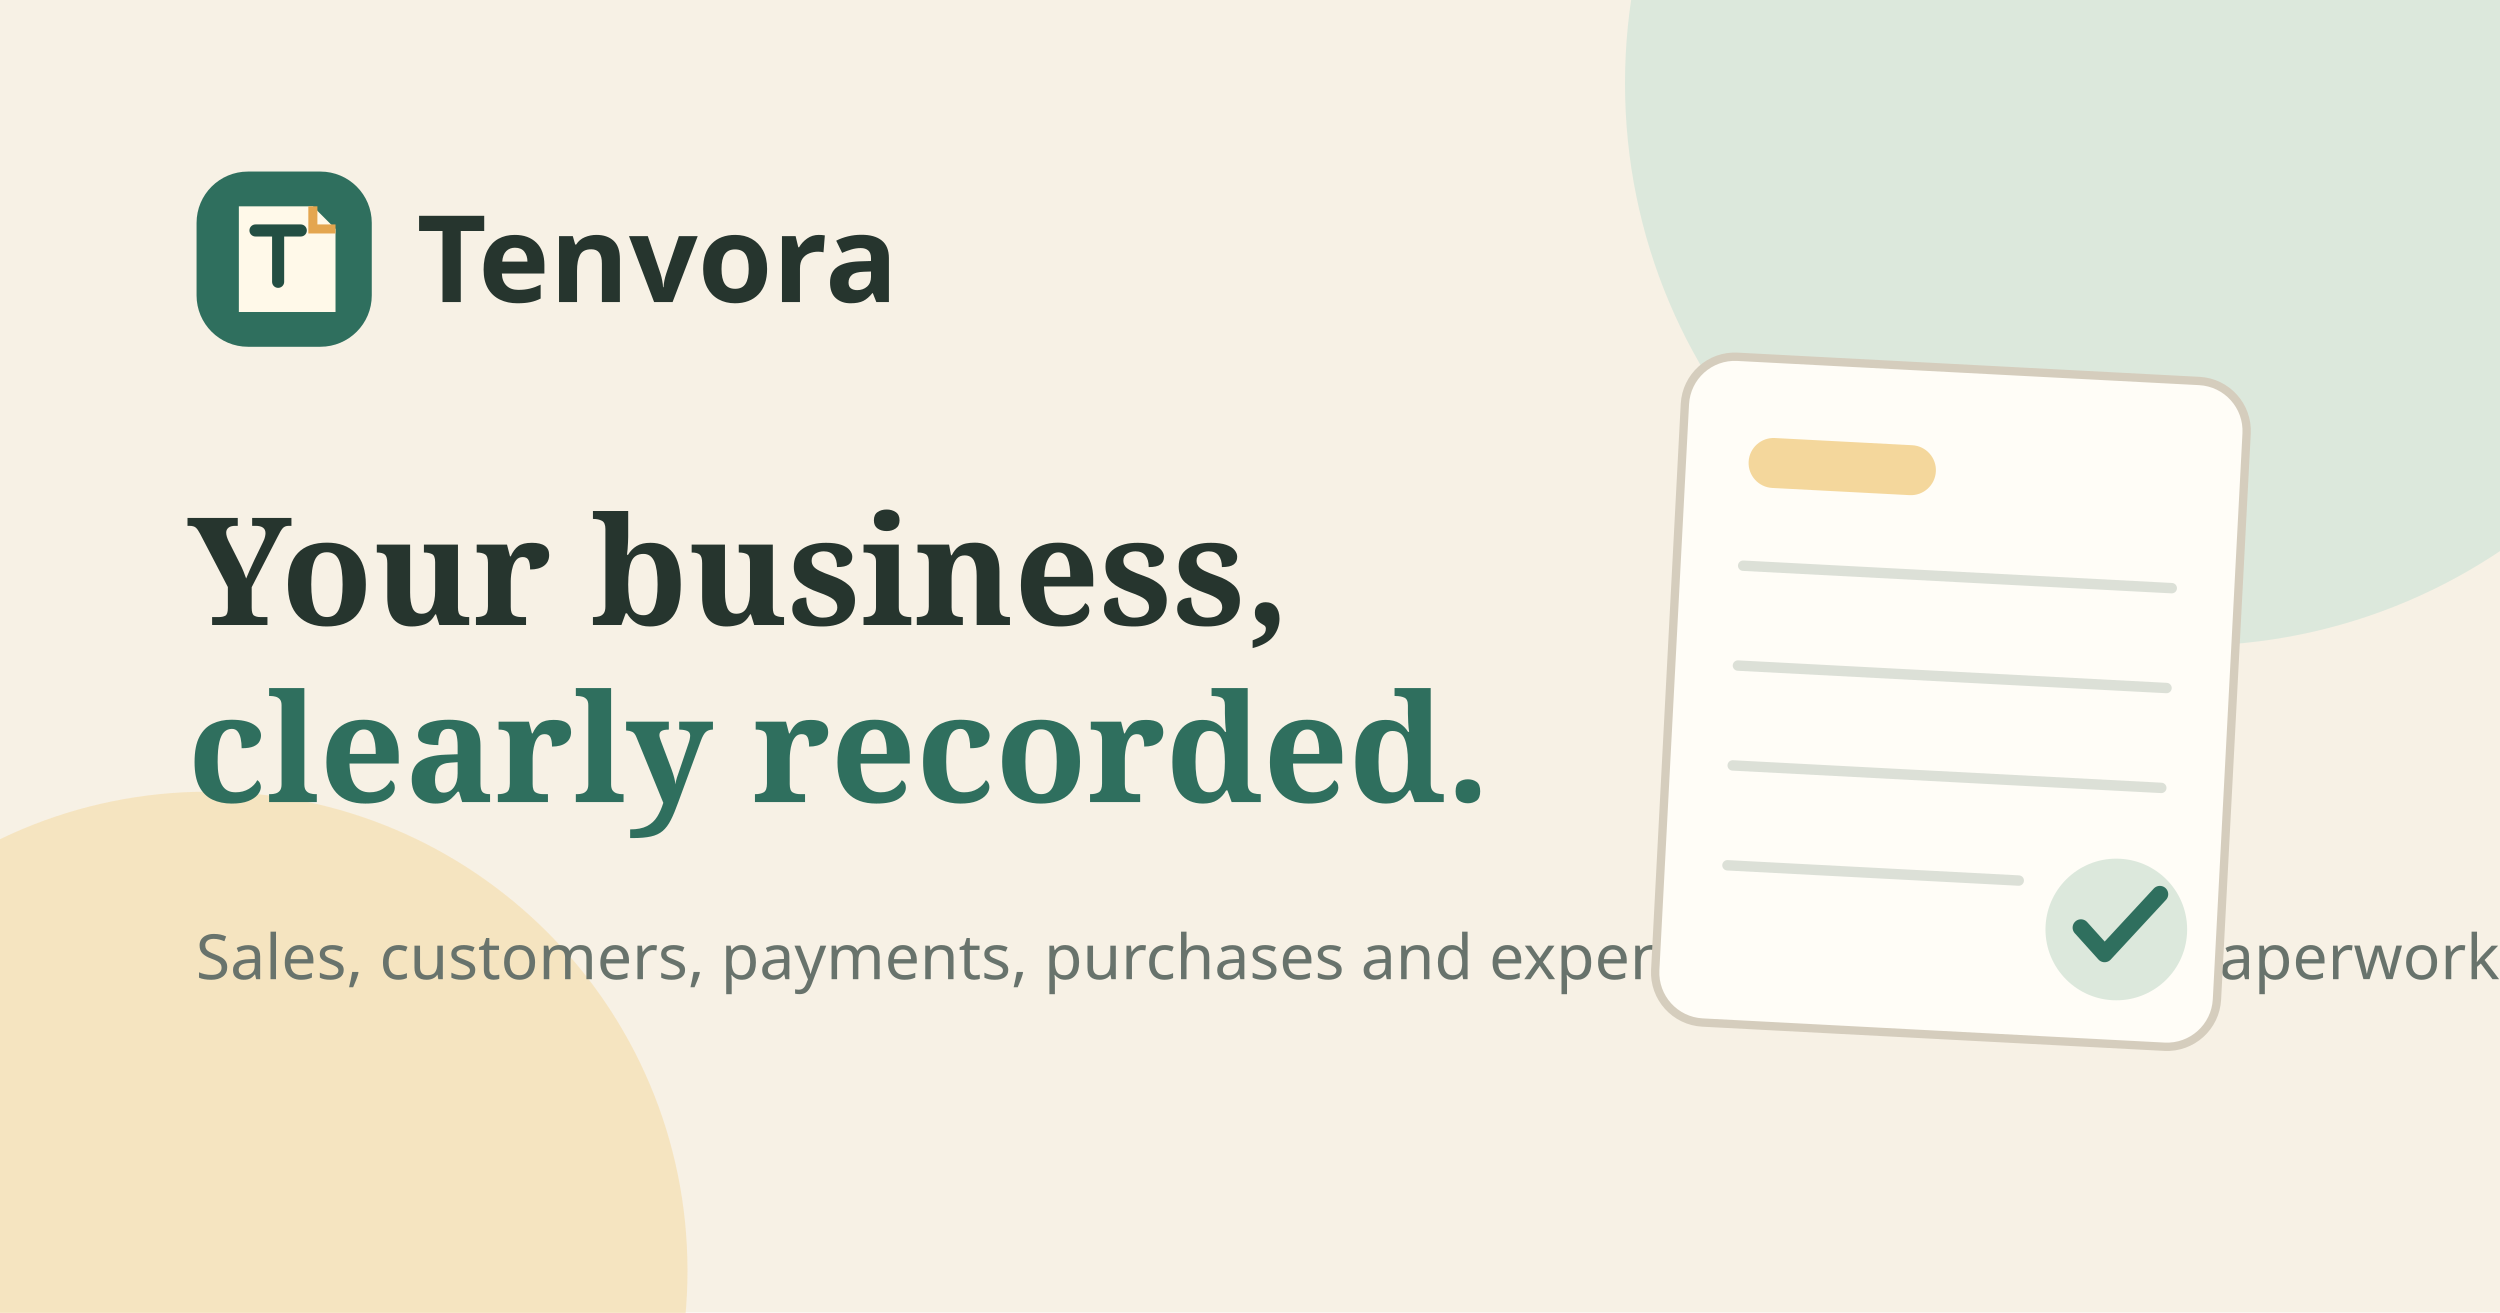
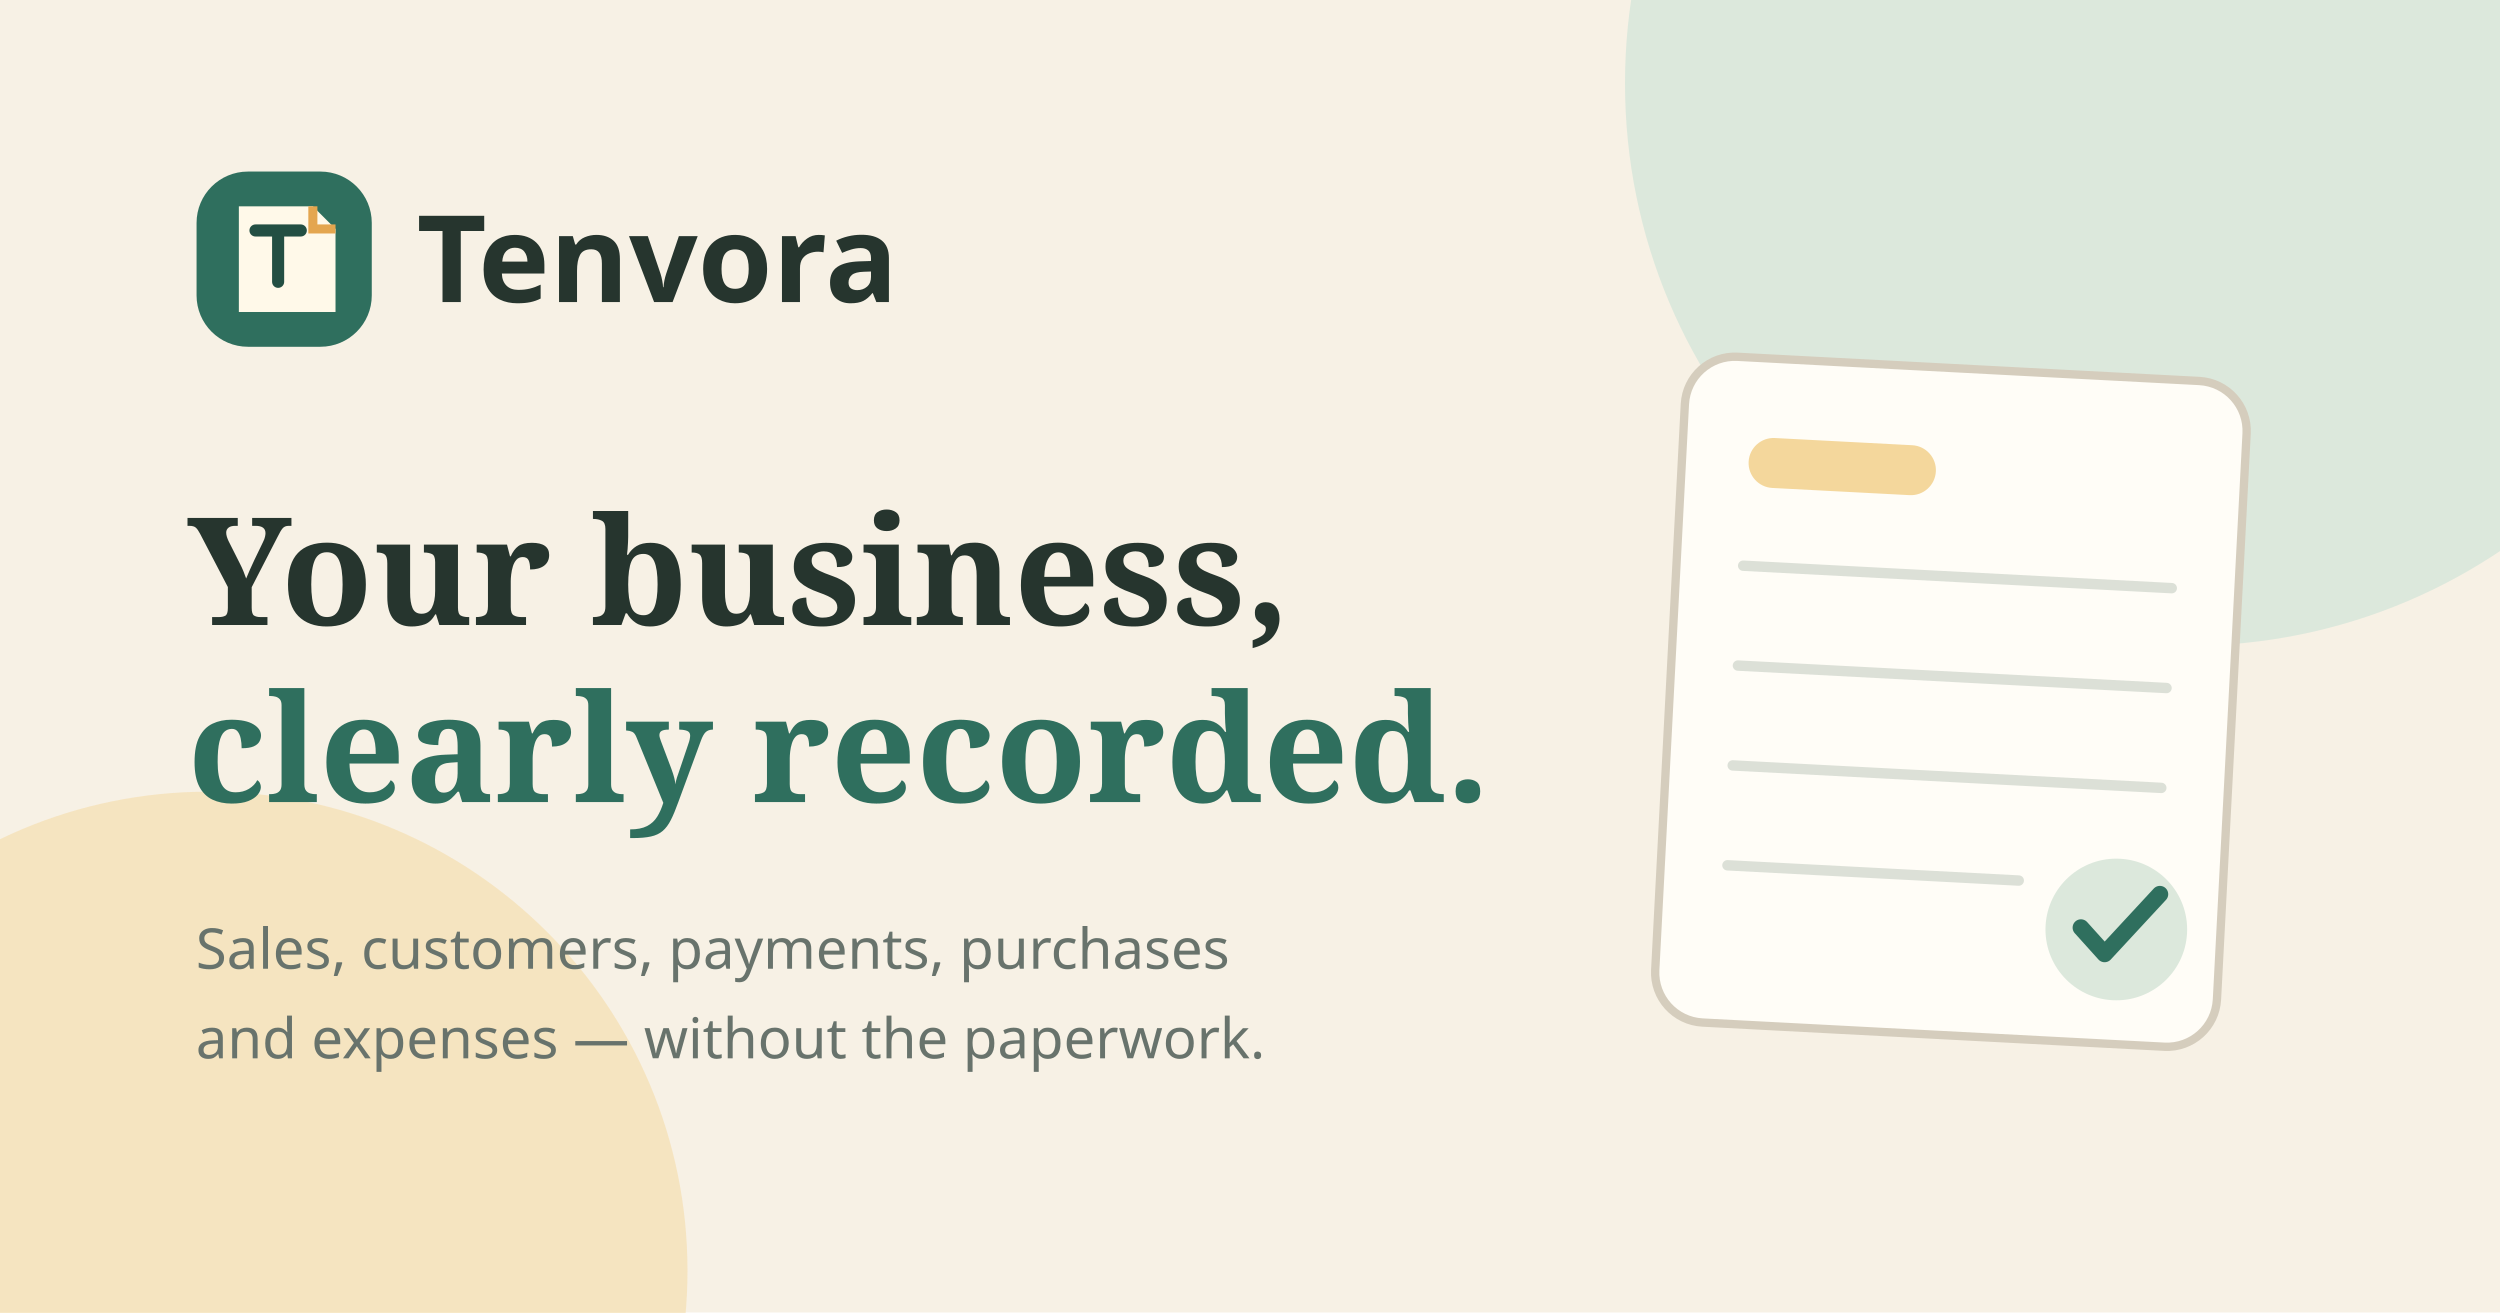
<svg xmlns="http://www.w3.org/2000/svg" viewBox="0 0 1200 630" role="img" aria-label="Tenvora — your business, clearly recorded">
  <rect width="1200" height="630" fill="#F7F1E5" />
  <circle cx="1050" cy="40" r="270" fill="#DCE8DC" />
  <circle cx="100" cy="610" r="230" fill="#F4D79C" opacity=".5" />
  <g transform="translate(90 78) scale(1.45)">
    <rect x="3" y="3" width="58" height="58" rx="17" fill="#2F6F5E" />
    <path d="M17 14.5h24.5L49 22v27.5H17v-35Z" fill="#FFF9E9" />
    <path d="M41.5 14.5V22H49" fill="none" stroke="#E4A64F" stroke-width="3" />
    <path d="M22.5 22.5h15M30 22.5v17" stroke="#234F43" stroke-width="4" stroke-linecap="round" />
  </g>
  <text x="200" y="145" fill="#26352E" font-family="Segoe UI,sans-serif" font-size="58" font-weight="700">Tenvora</text>
  <text x="90" y="300" fill="#26352E" font-family="Georgia,serif" font-size="72" font-weight="700">Your business,</text>
  <text x="90" y="385" fill="#2F6F5E" font-family="Georgia,serif" font-size="72" font-weight="700">clearly recorded.</text>
-   <text x="94" y="470" fill="#68736C" font-family="Segoe UI,sans-serif" font-size="30">Sales, customers, payments, purchases and expenses—without the paperwork.</text>
+   <text x="94" y="465" fill="#68736C" font-family="Segoe UI,sans-serif" font-size="27">Sales, customers, payments, purchases</text>
+   <text x="94" y="508" fill="#68736C" font-family="Segoe UI,sans-serif" font-size="27">and expenses — without the paperwork.</text>
  <g transform="translate(810 170) rotate(3)">
    <rect width="270" height="320" rx="24" fill="#FFFDF7" stroke="#D5CDBD" stroke-width="4" />
    <rect x="32" y="38" width="90" height="24" rx="12" fill="#F4D79C" />
    <path d="M32 100h206M32 148h206M32 196h206M32 244h140" stroke="#DCE0D7" stroke-width="5" stroke-linecap="round" />
    <circle cx="220" cy="265" r="34" fill="#DCE8DC" />
    <path d="m203 265 12 12 25-30" fill="none" stroke="#2F6F5E" stroke-width="8" stroke-linecap="round" stroke-linejoin="round" />
  </g>
</svg>
